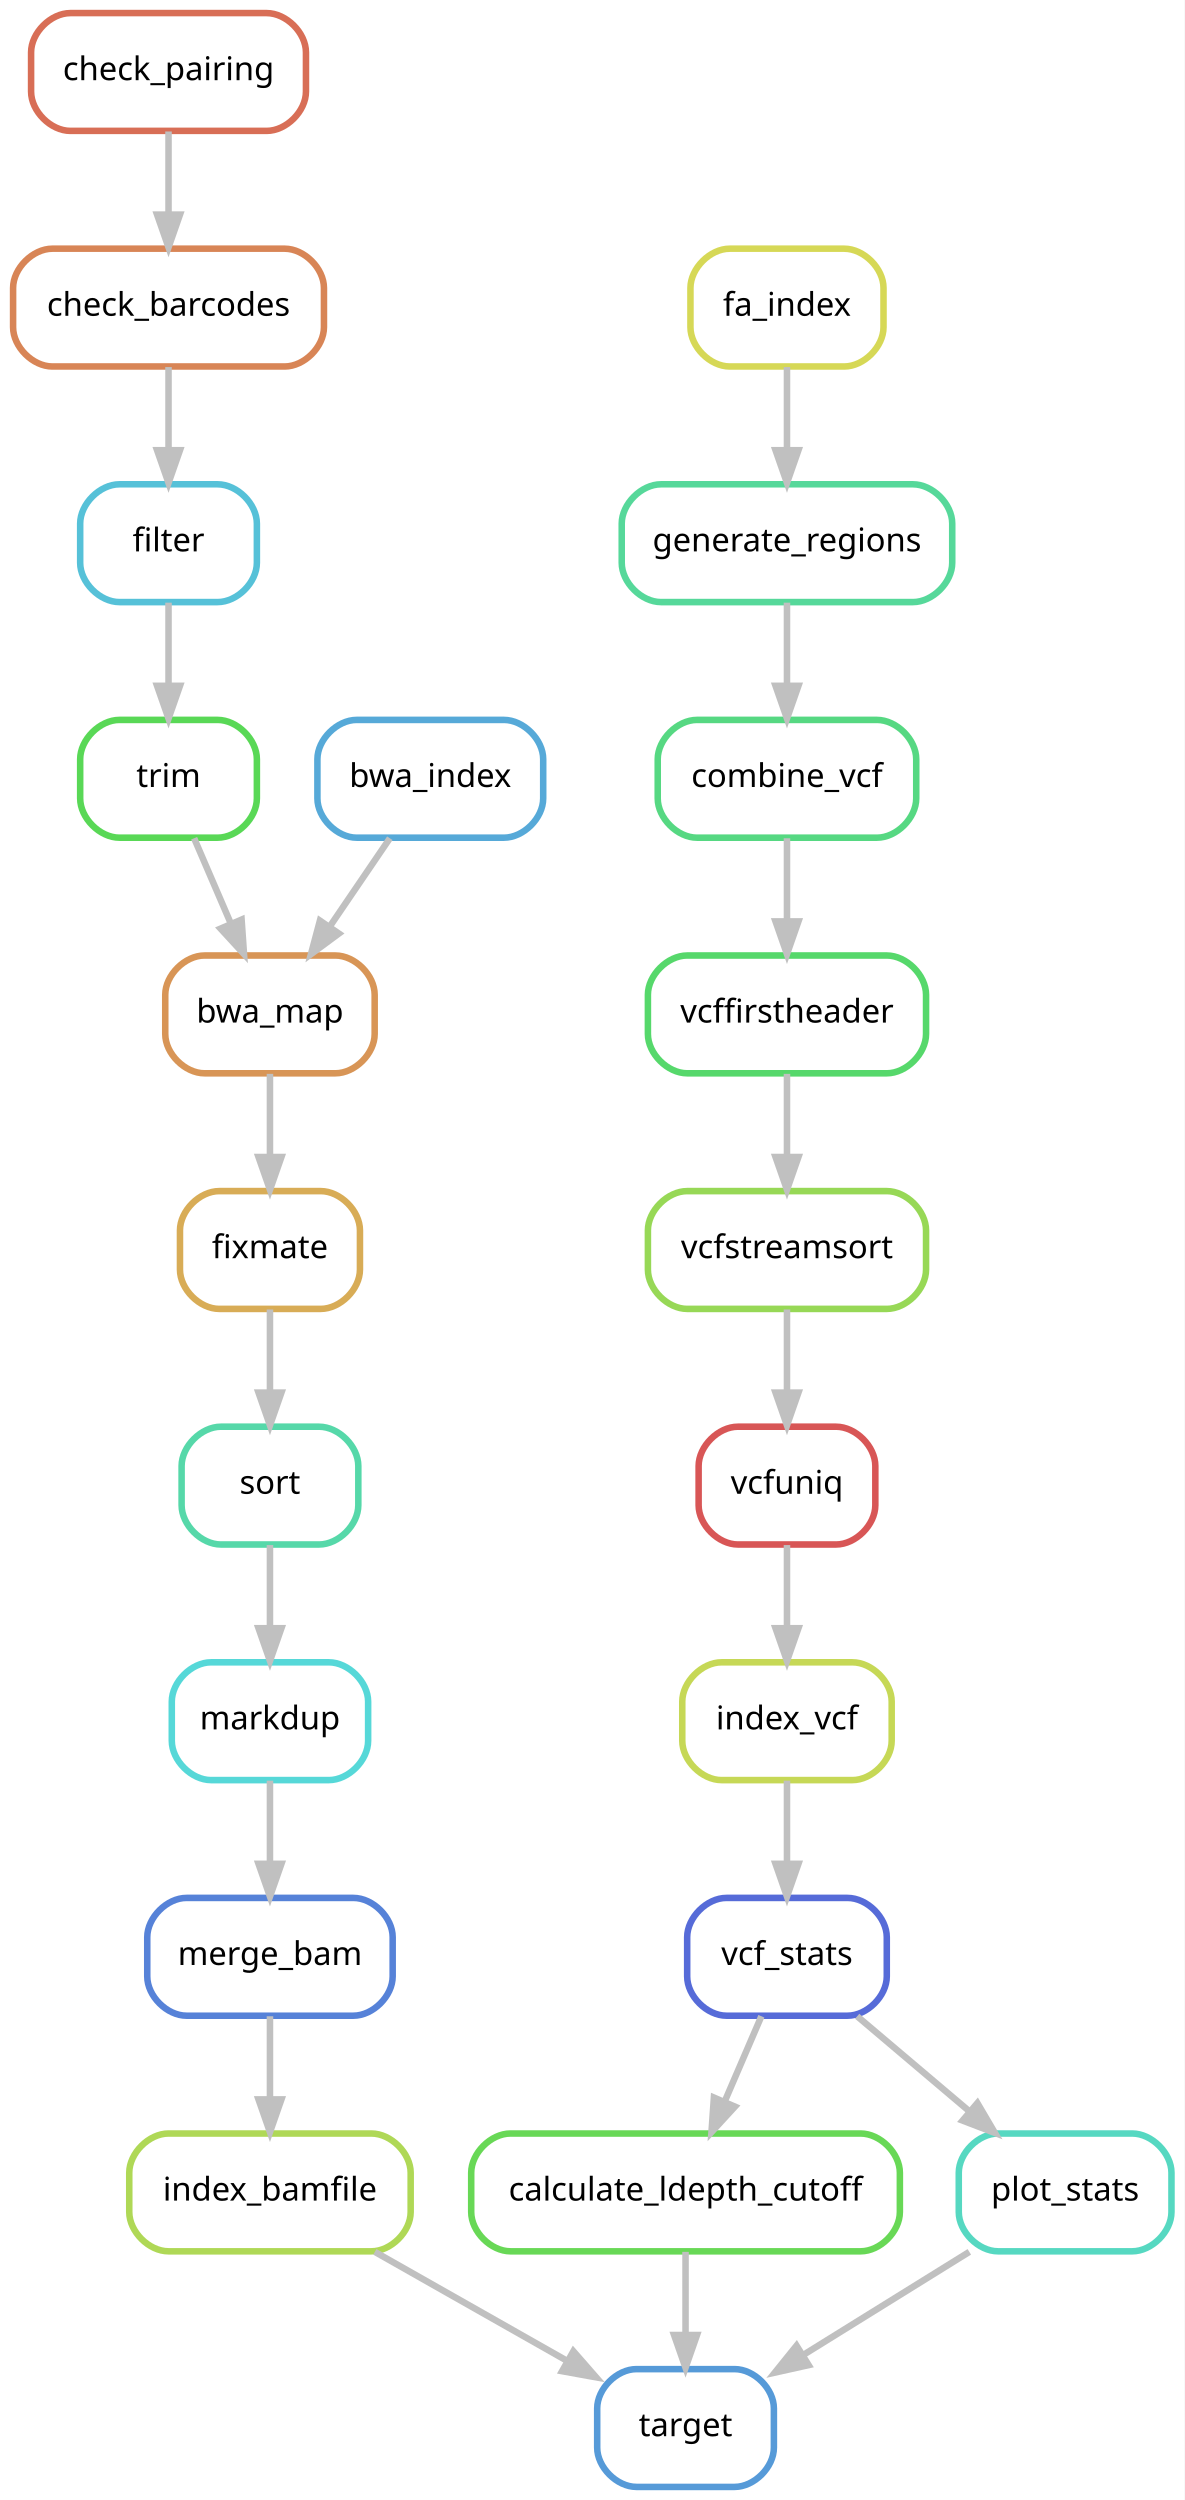
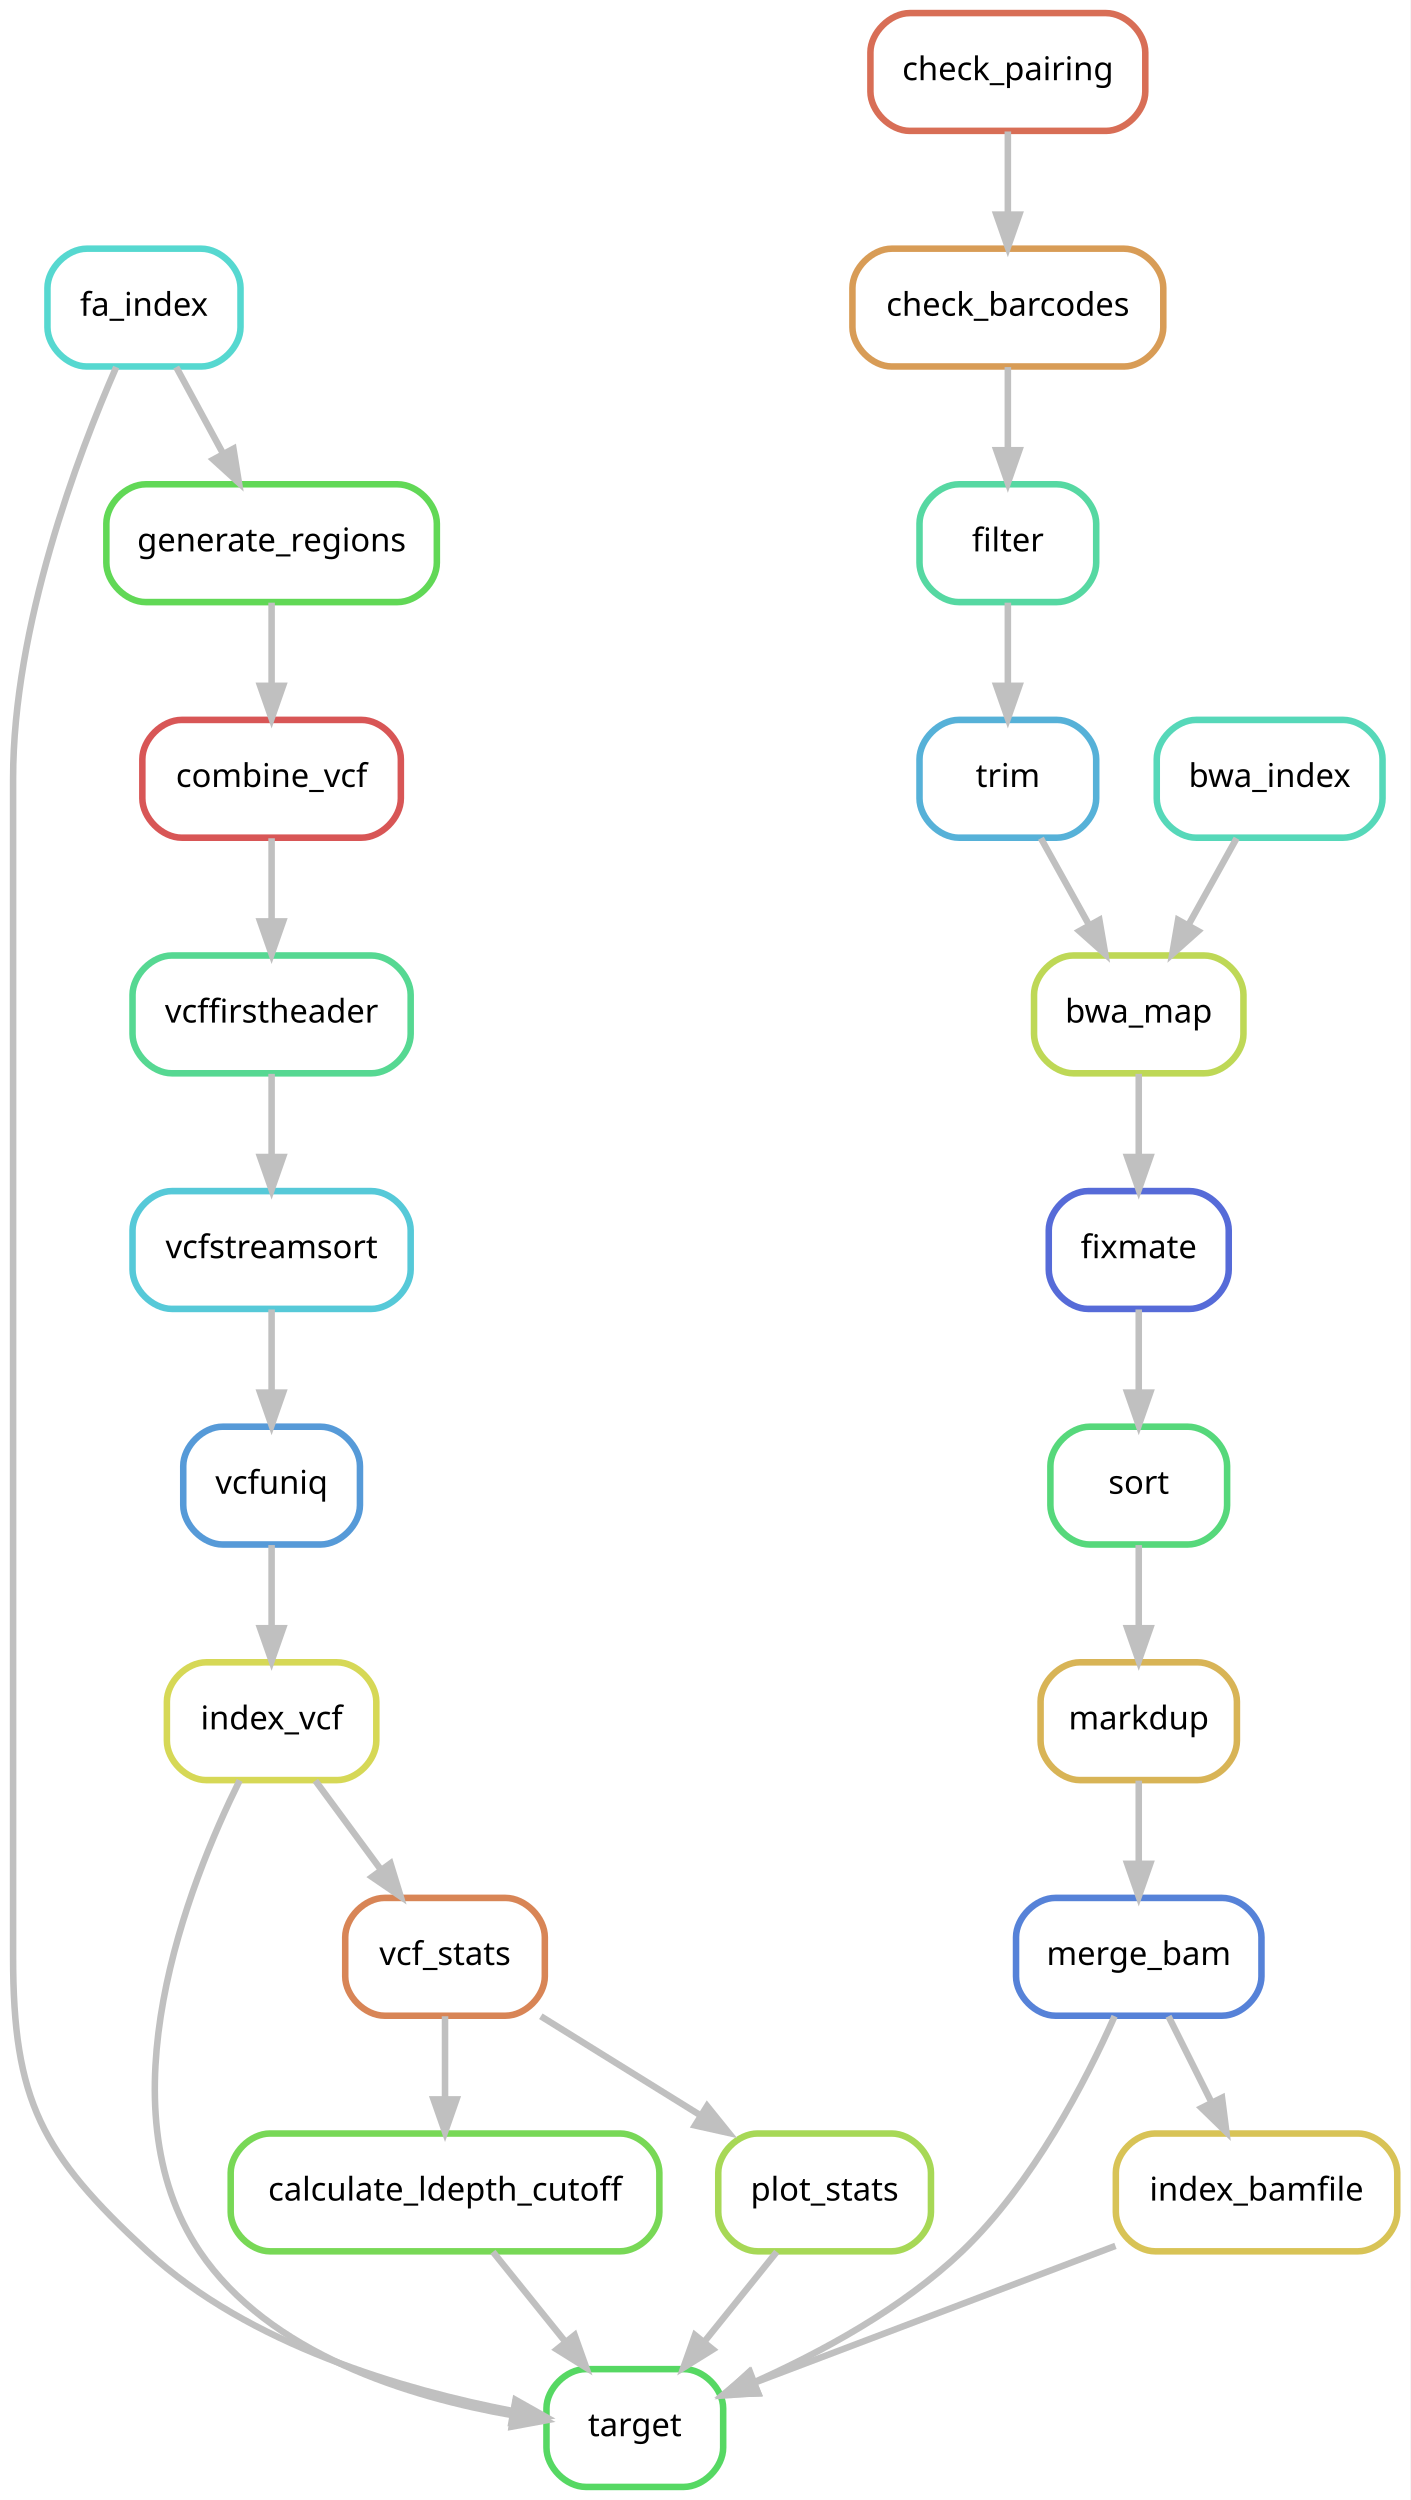
- <svg xmlns="http://www.w3.org/2000/svg" width="362pt" height="764pt" viewBox="0.00 0.00 362.00 764.00">
+ <svg xmlns="http://www.w3.org/2000/svg" width="431pt" height="764pt" viewBox="0.00 0.00 431.00 764.00">
  <g id="graph0" class="graph" transform="scale(1 1) rotate(0) translate(4 760)">
-     <polygon fill="#ffffff" stroke="transparent" points="-4,4 -4,-760 358,-760 358,4 -4,4" />
+     <polygon fill="#ffffff" stroke="transparent" points="-4,4 -4,-760 427,-760 427,4 -4,4" />
    <g id="node1" class="node">
-       <path fill="none" stroke="#569ad8" stroke-width="2" d="M220.5,-36C220.5,-36 190.5,-36 190.5,-36 184.5,-36 178.5,-30 178.5,-24 178.5,-24 178.5,-12 178.5,-12 178.5,-6 184.5,0 190.5,0 190.5,0 220.5,0 220.5,0 226.5,0 232.5,-6 232.5,-12 232.5,-12 232.5,-24 232.5,-24 232.5,-30 226.5,-36 220.5,-36" />
-       <text text-anchor="middle" x="205.5" y="-15.5" font-family="sans" font-size="10.00" fill="#000000">target</text>
+       <path fill="none" stroke="#56d863" stroke-width="2" d="M205,-36C205,-36 175,-36 175,-36 169,-36 163,-30 163,-24 163,-24 163,-12 163,-12 163,-6 169,0 175,0 175,0 205,0 205,0 211,0 217,-6 217,-12 217,-12 217,-24 217,-24 217,-30 211,-36 205,-36" />
+       <text text-anchor="middle" x="190" y="-15.5" font-family="sans" font-size="10.00" fill="#000000">target</text>
    </g>
    <g id="node2" class="node">
-       <path fill="none" stroke="#afd856" stroke-width="2" d="M109.5,-108C109.5,-108 47.5,-108 47.5,-108 41.5,-108 35.5,-102 35.5,-96 35.5,-96 35.5,-84 35.5,-84 35.5,-78 41.5,-72 47.5,-72 47.5,-72 109.5,-72 109.5,-72 115.5,-72 121.5,-78 121.5,-84 121.5,-84 121.5,-96 121.5,-96 121.5,-102 115.5,-108 109.5,-108" />
-       <text text-anchor="middle" x="78.5" y="-87.5" font-family="sans" font-size="10.00" fill="#000000">index_bamfile</text>
+       <path fill="none" stroke="#d6d856" stroke-width="2" d="M99,-252C99,-252 59,-252 59,-252 53,-252 47,-246 47,-240 47,-240 47,-228 47,-228 47,-222 53,-216 59,-216 59,-216 99,-216 99,-216 105,-216 111,-222 111,-228 111,-228 111,-240 111,-240 111,-246 105,-252 99,-252" />
+       <text text-anchor="middle" x="79" y="-231.5" font-family="sans" font-size="10.00" fill="#000000">index_vcf</text>
+     </g>
+     <g id="edge6" class="edge">
+       <path fill="none" stroke="#c0c0c0" stroke-width="2" d="M69.237,-215.917C53.449,-183.947 26.961,-116.616 57,-72 78.195,-40.519 121.237,-27.383 152.635,-21.907" />
+       <polygon fill="#c0c0c0" stroke="#c0c0c0" stroke-width="2" points="153.444,-25.323 162.788,-20.328 152.369,-18.406 153.444,-25.323" />
+     </g>
+     <g id="node10" class="node">
+       <path fill="none" stroke="#d88556" stroke-width="2" d="M150.5,-180C150.5,-180 113.5,-180 113.5,-180 107.5,-180 101.5,-174 101.5,-168 101.5,-168 101.5,-156 101.5,-156 101.5,-150 107.5,-144 113.5,-144 113.5,-144 150.5,-144 150.5,-144 156.5,-144 162.5,-150 162.5,-156 162.5,-156 162.5,-168 162.5,-168 162.5,-174 156.5,-180 150.5,-180" />
+       <text text-anchor="middle" x="132" y="-159.5" font-family="sans" font-size="10.00" fill="#000000">vcf_stats</text>
+     </g>
+     <g id="edge14" class="edge">
+       <path fill="none" stroke="#c0c0c0" stroke-width="2" d="M92.374,-215.831C98.416,-207.623 105.676,-197.761 112.322,-188.732" />
+       <polygon fill="#c0c0c0" stroke="#c0c0c0" stroke-width="2" points="115.336,-190.542 118.446,-180.413 109.699,-186.392 115.336,-190.542" />
+     </g>
+     <g id="node3" class="node">
+       <path fill="none" stroke="#5682d8" stroke-width="2" d="M369.5,-180C369.5,-180 318.5,-180 318.5,-180 312.5,-180 306.5,-174 306.5,-168 306.5,-168 306.5,-156 306.5,-156 306.5,-150 312.5,-144 318.5,-144 318.5,-144 369.5,-144 369.5,-144 375.5,-144 381.5,-150 381.5,-156 381.5,-156 381.5,-168 381.5,-168 381.5,-174 375.5,-180 369.5,-180" />
+       <text text-anchor="middle" x="344" y="-159.5" font-family="sans" font-size="10.00" fill="#000000">merge_bam</text>
+     </g>
+     <g id="edge3" class="edge">
+       <path fill="none" stroke="#c0c0c0" stroke-width="2" d="M336.62,-143.843C327.885,-124.156 311.736,-92.773 290,-72 271.776,-54.583 246.834,-41.1 226.419,-31.963" />
+       <polygon fill="#c0c0c0" stroke="#c0c0c0" stroke-width="2" points="227.674,-28.693 217.105,-27.951 224.904,-35.122 227.674,-28.693" />
+     </g>
+     <g id="node4" class="node">
+       <path fill="none" stroke="#d8c356" stroke-width="2" d="M411,-108C411,-108 349,-108 349,-108 343,-108 337,-102 337,-96 337,-96 337,-84 337,-84 337,-78 343,-72 349,-72 349,-72 411,-72 411,-72 417,-72 423,-78 423,-84 423,-84 423,-96 423,-96 423,-102 417,-108 411,-108" />
+       <text text-anchor="middle" x="380" y="-87.5" font-family="sans" font-size="10.00" fill="#000000">index_bamfile</text>
+     </g>
+     <g id="edge9" class="edge">
+       <path fill="none" stroke="#c0c0c0" stroke-width="2" d="M353.084,-143.831C357.062,-135.877 361.815,-126.369 366.214,-117.572" />
+       <polygon fill="#c0c0c0" stroke="#c0c0c0" stroke-width="2" points="369.452,-118.923 370.793,-108.413 363.191,-115.792 369.452,-118.923" />
+     </g>
+     <g id="edge5" class="edge">
+       <path fill="none" stroke="#c0c0c0" stroke-width="2" d="M336.886,-73.662C303.691,-61.083 258.303,-43.883 226.803,-31.946" />
+       <polygon fill="#c0c0c0" stroke="#c0c0c0" stroke-width="2" points="227.688,-28.539 217.096,-28.268 225.207,-35.085 227.688,-28.539" />
+     </g>
+     <g id="node5" class="node">
+       <path fill="none" stroke="#78d856" stroke-width="2" d="M185.5,-108C185.5,-108 78.5,-108 78.5,-108 72.5,-108 66.5,-102 66.5,-96 66.5,-96 66.5,-84 66.5,-84 66.5,-78 72.5,-72 78.5,-72 78.5,-72 185.5,-72 185.5,-72 191.5,-72 197.5,-78 197.5,-84 197.5,-84 197.5,-96 197.5,-96 197.5,-102 191.5,-108 185.5,-108" />
+       <text text-anchor="middle" x="132" y="-87.5" font-family="sans" font-size="10.00" fill="#000000">calculate_ldepth_cutoff</text>
    </g>
    <g id="edge2" class="edge">
-       <path fill="none" stroke="#c0c0c0" stroke-width="2" d="M110.547,-71.831C128.482,-61.664 150.894,-48.958 169.44,-38.444" />
-       <polygon fill="#c0c0c0" stroke="#c0c0c0" stroke-width="2" points="171.224,-41.456 178.197,-33.479 167.771,-35.366 171.224,-41.456" />
+       <path fill="none" stroke="#c0c0c0" stroke-width="2" d="M146.636,-71.831C153.316,-63.539 161.357,-53.557 168.69,-44.453" />
+       <polygon fill="#c0c0c0" stroke="#c0c0c0" stroke-width="2" points="171.619,-46.397 175.167,-36.413 166.168,-42.005 171.619,-46.397" />
    </g>
-     <g id="node3" class="node">
-       <path fill="none" stroke="#68d856" stroke-width="2" d="M259,-108C259,-108 152,-108 152,-108 146,-108 140,-102 140,-96 140,-96 140,-84 140,-84 140,-78 146,-72 152,-72 152,-72 259,-72 259,-72 265,-72 271,-78 271,-84 271,-84 271,-96 271,-96 271,-102 265,-108 259,-108" />
-       <text text-anchor="middle" x="205.5" y="-87.5" font-family="sans" font-size="10.00" fill="#000000">calculate_ldepth_cutoff</text>
-     </g>
-     <g id="edge3" class="edge">
-       <path fill="none" stroke="#c0c0c0" stroke-width="2" d="M205.5,-71.831C205.5,-64.131 205.5,-54.974 205.5,-46.417" />
-       <polygon fill="#c0c0c0" stroke="#c0c0c0" stroke-width="2" points="209,-46.413 205.5,-36.413 202,-46.413 209,-46.413" />
-     </g>
-     <g id="node4" class="node">
-       <path fill="none" stroke="#56d8c1" stroke-width="2" d="M342,-108C342,-108 301,-108 301,-108 295,-108 289,-102 289,-96 289,-96 289,-84 289,-84 289,-78 295,-72 301,-72 301,-72 342,-72 342,-72 348,-72 354,-78 354,-84 354,-84 354,-96 354,-96 354,-102 348,-108 342,-108" />
-       <text text-anchor="middle" x="321.5" y="-87.5" font-family="sans" font-size="10.00" fill="#000000">plot_stats</text>
+     <g id="node6" class="node">
+       <path fill="none" stroke="#a7d856" stroke-width="2" d="M268.5,-108C268.5,-108 227.5,-108 227.5,-108 221.5,-108 215.5,-102 215.5,-96 215.5,-96 215.5,-84 215.5,-84 215.5,-78 221.5,-72 227.5,-72 227.5,-72 268.5,-72 268.5,-72 274.5,-72 280.5,-78 280.5,-84 280.5,-84 280.5,-96 280.5,-96 280.5,-102 274.5,-108 268.5,-108" />
+       <text text-anchor="middle" x="248" y="-87.5" font-family="sans" font-size="10.00" fill="#000000">plot_stats</text>
    </g>
    <g id="edge1" class="edge">
-       <path fill="none" stroke="#c0c0c0" stroke-width="2" d="M292.228,-71.831C276.825,-62.271 257.805,-50.465 241.505,-40.348" />
-       <polygon fill="#c0c0c0" stroke="#c0c0c0" stroke-width="2" points="243.112,-37.226 232.77,-34.926 239.421,-43.174 243.112,-37.226" />
+       <path fill="none" stroke="#c0c0c0" stroke-width="2" d="M233.364,-71.831C226.684,-63.539 218.643,-53.557 211.31,-44.453" />
+       <polygon fill="#c0c0c0" stroke="#c0c0c0" stroke-width="2" points="213.832,-42.005 204.833,-36.413 208.381,-46.397 213.832,-42.005" />
    </g>
-     <g id="node5" class="node">
-       <path fill="none" stroke="#5682d8" stroke-width="2" d="M104,-180C104,-180 53,-180 53,-180 47,-180 41,-174 41,-168 41,-168 41,-156 41,-156 41,-150 47,-144 53,-144 53,-144 104,-144 104,-144 110,-144 116,-150 116,-156 116,-156 116,-168 116,-168 116,-174 110,-180 104,-180" />
-       <text text-anchor="middle" x="78.5" y="-159.5" font-family="sans" font-size="10.00" fill="#000000">merge_bam</text>
+     <g id="node7" class="node">
+       <path fill="none" stroke="#56d8d0" stroke-width="2" d="M57.5,-684C57.5,-684 22.5,-684 22.5,-684 16.5,-684 10.5,-678 10.5,-672 10.5,-672 10.5,-660 10.5,-660 10.5,-654 16.5,-648 22.5,-648 22.5,-648 57.5,-648 57.5,-648 63.5,-648 69.5,-654 69.5,-660 69.5,-660 69.5,-672 69.5,-672 69.5,-678 63.5,-684 57.5,-684" />
+       <text text-anchor="middle" x="40" y="-663.5" font-family="sans" font-size="10.00" fill="#000000">fa_index</text>
    </g>
    <g id="edge4" class="edge">
-       <path fill="none" stroke="#c0c0c0" stroke-width="2" d="M78.5,-143.831C78.5,-136.131 78.5,-126.974 78.5,-118.417" />
-       <polygon fill="#c0c0c0" stroke="#c0c0c0" stroke-width="2" points="82,-118.413 78.5,-108.413 75,-118.413 82,-118.413" />
+       <path fill="none" stroke="#c0c0c0" stroke-width="2" d="M31.517,-647.81C19.775,-620.922 0,-568.704 0,-522 0,-522 0,-522 0,-162 0,-118.045 8.704,-101.817 41,-72 72.102,-43.285 119.636,-29.581 152.618,-23.216" />
+       <polygon fill="#c0c0c0" stroke="#c0c0c0" stroke-width="2" points="153.548,-26.605 162.775,-21.398 152.315,-19.715 153.548,-26.605" />
    </g>
-     <g id="node6" class="node">
-       <path fill="none" stroke="#566bd8" stroke-width="2" d="M255,-180C255,-180 218,-180 218,-180 212,-180 206,-174 206,-168 206,-168 206,-156 206,-156 206,-150 212,-144 218,-144 218,-144 255,-144 255,-144 261,-144 267,-150 267,-156 267,-156 267,-168 267,-168 267,-174 261,-180 255,-180" />
-       <text text-anchor="middle" x="236.5" y="-159.5" font-family="sans" font-size="10.00" fill="#000000">vcf_stats</text>
+     <g id="node17" class="node">
+       <path fill="none" stroke="#61d856" stroke-width="2" d="M117.5,-612C117.5,-612 40.5,-612 40.5,-612 34.5,-612 28.5,-606 28.5,-600 28.5,-600 28.5,-588 28.5,-588 28.5,-582 34.5,-576 40.5,-576 40.5,-576 117.5,-576 117.5,-576 123.5,-576 129.5,-582 129.5,-588 129.5,-588 129.5,-600 129.5,-600 129.5,-606 123.5,-612 117.5,-612" />
+       <text text-anchor="middle" x="79" y="-591.5" font-family="sans" font-size="10.00" fill="#000000">generate_regions</text>
    </g>
-     <g id="edge5" class="edge">
-       <path fill="none" stroke="#c0c0c0" stroke-width="2" d="M228.677,-143.831C225.289,-135.962 221.246,-126.571 217.492,-117.853" />
-       <polygon fill="#c0c0c0" stroke="#c0c0c0" stroke-width="2" points="220.597,-116.214 213.428,-108.413 214.168,-118.982 220.597,-116.214" />
+     <g id="edge22" class="edge">
+       <path fill="none" stroke="#c0c0c0" stroke-width="2" d="M49.841,-647.831C54.196,-639.793 59.41,-630.167 64.217,-621.292" />
+       <polygon fill="#c0c0c0" stroke="#c0c0c0" stroke-width="2" points="67.341,-622.873 69.026,-612.413 61.186,-619.539 67.341,-622.873" />
    </g>
-     <g id="edge6" class="edge">
-       <path fill="none" stroke="#c0c0c0" stroke-width="2" d="M257.949,-143.831C268.318,-135.048 280.923,-124.371 292.165,-114.849" />
-       <polygon fill="#c0c0c0" stroke="#c0c0c0" stroke-width="2" points="294.69,-117.297 300.058,-108.163 290.165,-111.956 294.69,-117.297" />
-     </g>
-     <g id="node7" class="node">
-       <path fill="none" stroke="#56d8d8" stroke-width="2" d="M96.5,-252C96.5,-252 60.5,-252 60.5,-252 54.5,-252 48.5,-246 48.5,-240 48.5,-240 48.5,-228 48.5,-228 48.5,-222 54.5,-216 60.5,-216 60.5,-216 96.5,-216 96.5,-216 102.5,-216 108.5,-222 108.5,-228 108.5,-228 108.5,-240 108.5,-240 108.5,-246 102.5,-252 96.5,-252" />
-       <text text-anchor="middle" x="78.5" y="-231.5" font-family="sans" font-size="10.00" fill="#000000">markdup</text>
+     <g id="node8" class="node">
+       <path fill="none" stroke="#569ad8" stroke-width="2" d="M94,-324C94,-324 64,-324 64,-324 58,-324 52,-318 52,-312 52,-312 52,-300 52,-300 52,-294 58,-288 64,-288 64,-288 94,-288 94,-288 100,-288 106,-294 106,-300 106,-300 106,-312 106,-312 106,-318 100,-324 94,-324" />
+       <text text-anchor="middle" x="79" y="-303.5" font-family="sans" font-size="10.00" fill="#000000">vcfuniq</text>
    </g>
    <g id="edge7" class="edge">
-       <path fill="none" stroke="#c0c0c0" stroke-width="2" d="M78.5,-215.831C78.5,-208.131 78.5,-198.974 78.5,-190.417" />
-       <polygon fill="#c0c0c0" stroke="#c0c0c0" stroke-width="2" points="82,-190.413 78.5,-180.413 75,-190.413 82,-190.413" />
+       <path fill="none" stroke="#c0c0c0" stroke-width="2" d="M79,-287.831C79,-280.131 79,-270.974 79,-262.417" />
+       <polygon fill="#c0c0c0" stroke="#c0c0c0" stroke-width="2" points="82.5,-262.413 79,-252.413 75.5,-262.413 82.5,-262.413" />
    </g>
-     <g id="node8" class="node">
-       <path fill="none" stroke="#c6d856" stroke-width="2" d="M256.5,-252C256.5,-252 216.5,-252 216.5,-252 210.5,-252 204.5,-246 204.5,-240 204.5,-240 204.5,-228 204.5,-228 204.5,-222 210.5,-216 216.5,-216 216.5,-216 256.5,-216 256.5,-216 262.5,-216 268.5,-222 268.5,-228 268.5,-228 268.5,-240 268.5,-240 268.5,-246 262.5,-252 256.5,-252" />
-       <text text-anchor="middle" x="236.5" y="-231.5" font-family="sans" font-size="10.00" fill="#000000">index_vcf</text>
+     <g id="node9" class="node">
+       <path fill="none" stroke="#d8b456" stroke-width="2" d="M362,-252C362,-252 326,-252 326,-252 320,-252 314,-246 314,-240 314,-240 314,-228 314,-228 314,-222 320,-216 326,-216 326,-216 362,-216 362,-216 368,-216 374,-222 374,-228 374,-228 374,-240 374,-240 374,-246 368,-252 362,-252" />
+       <text text-anchor="middle" x="344" y="-231.5" font-family="sans" font-size="10.00" fill="#000000">markdup</text>
    </g>
    <g id="edge8" class="edge">
-       <path fill="none" stroke="#c0c0c0" stroke-width="2" d="M236.5,-215.831C236.5,-208.131 236.5,-198.974 236.5,-190.417" />
-       <polygon fill="#c0c0c0" stroke="#c0c0c0" stroke-width="2" points="240,-190.413 236.5,-180.413 233,-190.413 240,-190.413" />
-     </g>
-     <g id="node9" class="node">
-       <path fill="none" stroke="#56d8a9" stroke-width="2" d="M93.5,-324C93.5,-324 63.5,-324 63.5,-324 57.5,-324 51.5,-318 51.5,-312 51.5,-312 51.5,-300 51.5,-300 51.5,-294 57.5,-288 63.5,-288 63.5,-288 93.5,-288 93.5,-288 99.5,-288 105.5,-294 105.5,-300 105.5,-300 105.5,-312 105.5,-312 105.5,-318 99.5,-324 93.5,-324" />
-       <text text-anchor="middle" x="78.5" y="-303.5" font-family="sans" font-size="10.00" fill="#000000">sort</text>
-     </g>
-     <g id="edge9" class="edge">
-       <path fill="none" stroke="#c0c0c0" stroke-width="2" d="M78.5,-287.831C78.5,-280.131 78.5,-270.974 78.5,-262.417" />
-       <polygon fill="#c0c0c0" stroke="#c0c0c0" stroke-width="2" points="82,-262.413 78.5,-252.413 75,-262.413 82,-262.413" />
-     </g>
-     <g id="node10" class="node">
-       <path fill="none" stroke="#d85656" stroke-width="2" d="M251.5,-324C251.5,-324 221.5,-324 221.5,-324 215.5,-324 209.5,-318 209.5,-312 209.5,-312 209.5,-300 209.5,-300 209.5,-294 215.5,-288 221.5,-288 221.5,-288 251.5,-288 251.5,-288 257.5,-288 263.5,-294 263.5,-300 263.5,-300 263.5,-312 263.5,-312 263.5,-318 257.5,-324 251.5,-324" />
-       <text text-anchor="middle" x="236.5" y="-303.5" font-family="sans" font-size="10.00" fill="#000000">vcfuniq</text>
+       <path fill="none" stroke="#c0c0c0" stroke-width="2" d="M344,-215.831C344,-208.131 344,-198.974 344,-190.417" />
+       <polygon fill="#c0c0c0" stroke="#c0c0c0" stroke-width="2" points="347.5,-190.413 344,-180.413 340.5,-190.413 347.5,-190.413" />
    </g>
    <g id="edge10" class="edge">
-       <path fill="none" stroke="#c0c0c0" stroke-width="2" d="M236.5,-287.831C236.5,-280.131 236.5,-270.974 236.5,-262.417" />
-       <polygon fill="#c0c0c0" stroke="#c0c0c0" stroke-width="2" points="240,-262.413 236.5,-252.413 233,-262.413 240,-262.413" />
+       <path fill="none" stroke="#c0c0c0" stroke-width="2" d="M132,-143.831C132,-136.131 132,-126.974 132,-118.417" />
+       <polygon fill="#c0c0c0" stroke="#c0c0c0" stroke-width="2" points="135.5,-118.413 132,-108.413 128.5,-118.413 135.5,-118.413" />
+     </g>
+     <g id="edge11" class="edge">
+       <path fill="none" stroke="#c0c0c0" stroke-width="2" d="M161.272,-143.831C176.109,-134.622 194.302,-123.33 210.186,-113.471" />
+       <polygon fill="#c0c0c0" stroke="#c0c0c0" stroke-width="2" points="212.087,-116.41 218.738,-108.163 208.395,-110.463 212.087,-116.41" />
    </g>
    <g id="node11" class="node">
-       <path fill="none" stroke="#d8ac56" stroke-width="2" d="M94,-396C94,-396 63,-396 63,-396 57,-396 51,-390 51,-384 51,-384 51,-372 51,-372 51,-366 57,-360 63,-360 63,-360 94,-360 94,-360 100,-360 106,-366 106,-372 106,-372 106,-384 106,-384 106,-390 100,-396 94,-396" />
-       <text text-anchor="middle" x="78.5" y="-375.5" font-family="sans" font-size="10.00" fill="#000000">fixmate</text>
+       <path fill="none" stroke="#56c9d8" stroke-width="2" d="M109.5,-396C109.5,-396 48.5,-396 48.5,-396 42.5,-396 36.5,-390 36.5,-384 36.5,-384 36.5,-372 36.5,-372 36.5,-366 42.5,-360 48.5,-360 48.5,-360 109.5,-360 109.5,-360 115.5,-360 121.5,-366 121.5,-372 121.5,-372 121.5,-384 121.5,-384 121.5,-390 115.5,-396 109.5,-396" />
+       <text text-anchor="middle" x="79" y="-375.5" font-family="sans" font-size="10.00" fill="#000000">vcfstreamsort</text>
    </g>
-     <g id="edge11" class="edge">
-       <path fill="none" stroke="#c0c0c0" stroke-width="2" d="M78.5,-359.831C78.5,-352.131 78.5,-342.974 78.5,-334.417" />
-       <polygon fill="#c0c0c0" stroke="#c0c0c0" stroke-width="2" points="82,-334.413 78.5,-324.413 75,-334.413 82,-334.413" />
+     <g id="edge12" class="edge">
+       <path fill="none" stroke="#c0c0c0" stroke-width="2" d="M79,-359.831C79,-352.131 79,-342.974 79,-334.417" />
+       <polygon fill="#c0c0c0" stroke="#c0c0c0" stroke-width="2" points="82.5,-334.413 79,-324.413 75.5,-334.413 82.5,-334.413" />
    </g>
    <g id="node12" class="node">
-       <path fill="none" stroke="#97d856" stroke-width="2" d="M267,-396C267,-396 206,-396 206,-396 200,-396 194,-390 194,-384 194,-384 194,-372 194,-372 194,-366 200,-360 206,-360 206,-360 267,-360 267,-360 273,-360 279,-366 279,-372 279,-372 279,-384 279,-384 279,-390 273,-396 267,-396" />
-       <text text-anchor="middle" x="236.5" y="-375.5" font-family="sans" font-size="10.00" fill="#000000">vcfstreamsort</text>
+       <path fill="none" stroke="#56d87b" stroke-width="2" d="M359,-324C359,-324 329,-324 329,-324 323,-324 317,-318 317,-312 317,-312 317,-300 317,-300 317,-294 323,-288 329,-288 329,-288 359,-288 359,-288 365,-288 371,-294 371,-300 371,-300 371,-312 371,-312 371,-318 365,-324 359,-324" />
+       <text text-anchor="middle" x="344" y="-303.5" font-family="sans" font-size="10.00" fill="#000000">sort</text>
    </g>
-     <g id="edge12" class="edge">
-       <path fill="none" stroke="#c0c0c0" stroke-width="2" d="M236.5,-359.831C236.5,-352.131 236.5,-342.974 236.5,-334.417" />
-       <polygon fill="#c0c0c0" stroke="#c0c0c0" stroke-width="2" points="240,-334.413 236.5,-324.413 233,-334.413 240,-334.413" />
+     <g id="edge13" class="edge">
+       <path fill="none" stroke="#c0c0c0" stroke-width="2" d="M344,-287.831C344,-280.131 344,-270.974 344,-262.417" />
+       <polygon fill="#c0c0c0" stroke="#c0c0c0" stroke-width="2" points="347.5,-262.413 344,-252.413 340.5,-262.413 347.5,-262.413" />
    </g>
    <g id="node13" class="node">
-       <path fill="none" stroke="#d89556" stroke-width="2" d="M98.5,-468C98.5,-468 58.5,-468 58.5,-468 52.5,-468 46.5,-462 46.5,-456 46.5,-456 46.5,-444 46.5,-444 46.5,-438 52.5,-432 58.5,-432 58.5,-432 98.5,-432 98.5,-432 104.5,-432 110.5,-438 110.5,-444 110.5,-444 110.5,-456 110.5,-456 110.5,-462 104.5,-468 98.5,-468" />
-       <text text-anchor="middle" x="78.5" y="-447.5" font-family="sans" font-size="10.00" fill="#000000">bwa_map</text>
+       <path fill="none" stroke="#56d892" stroke-width="2" d="M109.5,-468C109.5,-468 48.5,-468 48.5,-468 42.5,-468 36.5,-462 36.5,-456 36.5,-456 36.5,-444 36.5,-444 36.5,-438 42.5,-432 48.5,-432 48.5,-432 109.5,-432 109.5,-432 115.5,-432 121.5,-438 121.5,-444 121.5,-444 121.5,-456 121.5,-456 121.5,-462 115.5,-468 109.5,-468" />
+       <text text-anchor="middle" x="79" y="-447.5" font-family="sans" font-size="10.00" fill="#000000">vcffirstheader</text>
    </g>
-     <g id="edge13" class="edge">
-       <path fill="none" stroke="#c0c0c0" stroke-width="2" d="M78.5,-431.831C78.5,-424.131 78.5,-414.974 78.5,-406.417" />
-       <polygon fill="#c0c0c0" stroke="#c0c0c0" stroke-width="2" points="82,-406.413 78.5,-396.413 75,-406.413 82,-406.413" />
+     <g id="edge15" class="edge">
+       <path fill="none" stroke="#c0c0c0" stroke-width="2" d="M79,-431.831C79,-424.131 79,-414.974 79,-406.417" />
+       <polygon fill="#c0c0c0" stroke="#c0c0c0" stroke-width="2" points="82.5,-406.413 79,-396.413 75.5,-406.413 82.5,-406.413" />
    </g>
    <g id="node14" class="node">
-       <path fill="none" stroke="#56d86b" stroke-width="2" d="M267,-468C267,-468 206,-468 206,-468 200,-468 194,-462 194,-456 194,-456 194,-444 194,-444 194,-438 200,-432 206,-432 206,-432 267,-432 267,-432 273,-432 279,-438 279,-444 279,-444 279,-456 279,-456 279,-462 273,-468 267,-468" />
-       <text text-anchor="middle" x="236.5" y="-447.5" font-family="sans" font-size="10.00" fill="#000000">vcffirstheader</text>
+       <path fill="none" stroke="#566bd8" stroke-width="2" d="M359.5,-396C359.5,-396 328.5,-396 328.5,-396 322.5,-396 316.5,-390 316.5,-384 316.5,-384 316.5,-372 316.5,-372 316.5,-366 322.5,-360 328.5,-360 328.5,-360 359.5,-360 359.5,-360 365.5,-360 371.5,-366 371.5,-372 371.5,-372 371.5,-384 371.5,-384 371.5,-390 365.5,-396 359.5,-396" />
+       <text text-anchor="middle" x="344" y="-375.5" font-family="sans" font-size="10.00" fill="#000000">fixmate</text>
    </g>
-     <g id="edge14" class="edge">
-       <path fill="none" stroke="#c0c0c0" stroke-width="2" d="M236.5,-431.831C236.5,-424.131 236.5,-414.974 236.5,-406.417" />
-       <polygon fill="#c0c0c0" stroke="#c0c0c0" stroke-width="2" points="240,-406.413 236.5,-396.413 233,-406.413 240,-406.413" />
+     <g id="edge16" class="edge">
+       <path fill="none" stroke="#c0c0c0" stroke-width="2" d="M344,-359.831C344,-352.131 344,-342.974 344,-334.417" />
+       <polygon fill="#c0c0c0" stroke="#c0c0c0" stroke-width="2" points="347.5,-334.413 344,-324.413 340.5,-334.413 347.5,-334.413" />
    </g>
    <g id="node15" class="node">
-       <path fill="none" stroke="#59d856" stroke-width="2" d="M62.5,-540C62.5,-540 32.5,-540 32.5,-540 26.5,-540 20.5,-534 20.5,-528 20.5,-528 20.5,-516 20.5,-516 20.5,-510 26.5,-504 32.5,-504 32.5,-504 62.5,-504 62.5,-504 68.5,-504 74.5,-510 74.5,-516 74.5,-516 74.5,-528 74.5,-528 74.5,-534 68.5,-540 62.5,-540" />
-       <text text-anchor="middle" x="47.5" y="-519.5" font-family="sans" font-size="10.00" fill="#000000">trim</text>
+       <path fill="none" stroke="#d85656" stroke-width="2" d="M106.5,-540C106.5,-540 51.5,-540 51.5,-540 45.5,-540 39.5,-534 39.5,-528 39.5,-528 39.5,-516 39.5,-516 39.5,-510 45.5,-504 51.5,-504 51.5,-504 106.5,-504 106.5,-504 112.5,-504 118.5,-510 118.5,-516 118.5,-516 118.5,-528 118.5,-528 118.5,-534 112.5,-540 106.5,-540" />
+       <text text-anchor="middle" x="79" y="-519.5" font-family="sans" font-size="10.00" fill="#000000">combine_vcf</text>
    </g>
-     <g id="edge15" class="edge">
-       <path fill="none" stroke="#c0c0c0" stroke-width="2" d="M55.323,-503.831C58.711,-495.962 62.754,-486.571 66.508,-477.853" />
-       <polygon fill="#c0c0c0" stroke="#c0c0c0" stroke-width="2" points="69.832,-478.982 70.572,-468.413 63.403,-476.214 69.832,-478.982" />
+     <g id="edge17" class="edge">
+       <path fill="none" stroke="#c0c0c0" stroke-width="2" d="M79,-503.831C79,-496.131 79,-486.974 79,-478.417" />
+       <polygon fill="#c0c0c0" stroke="#c0c0c0" stroke-width="2" points="82.5,-478.413 79,-468.413 75.5,-478.413 82.5,-478.413" />
    </g>
    <g id="node16" class="node">
-       <path fill="none" stroke="#56a9d8" stroke-width="2" d="M150,-540C150,-540 105,-540 105,-540 99,-540 93,-534 93,-528 93,-528 93,-516 93,-516 93,-510 99,-504 105,-504 105,-504 150,-504 150,-504 156,-504 162,-510 162,-516 162,-516 162,-528 162,-528 162,-534 156,-540 150,-540" />
-       <text text-anchor="middle" x="127.5" y="-519.5" font-family="sans" font-size="10.00" fill="#000000">bwa_index</text>
+       <path fill="none" stroke="#bed856" stroke-width="2" d="M364,-468C364,-468 324,-468 324,-468 318,-468 312,-462 312,-456 312,-456 312,-444 312,-444 312,-438 318,-432 324,-432 324,-432 364,-432 364,-432 370,-432 376,-438 376,-444 376,-444 376,-456 376,-456 376,-462 370,-468 364,-468" />
+       <text text-anchor="middle" x="344" y="-447.5" font-family="sans" font-size="10.00" fill="#000000">bwa_map</text>
    </g>
-     <g id="edge16" class="edge">
-       <path fill="none" stroke="#c0c0c0" stroke-width="2" d="M115.135,-503.831C109.549,-495.623 102.837,-485.761 96.693,-476.732" />
-       <polygon fill="#c0c0c0" stroke="#c0c0c0" stroke-width="2" points="99.551,-474.711 91.031,-468.413 93.764,-478.65 99.551,-474.711" />
+     <g id="edge18" class="edge">
+       <path fill="none" stroke="#c0c0c0" stroke-width="2" d="M344,-431.831C344,-424.131 344,-414.974 344,-406.417" />
+       <polygon fill="#c0c0c0" stroke="#c0c0c0" stroke-width="2" points="347.5,-406.413 344,-396.413 340.5,-406.413 347.5,-406.413" />
    </g>
-     <g id="node17" class="node">
-       <path fill="none" stroke="#56d882" stroke-width="2" d="M264,-540C264,-540 209,-540 209,-540 203,-540 197,-534 197,-528 197,-528 197,-516 197,-516 197,-510 203,-504 209,-504 209,-504 264,-504 264,-504 270,-504 276,-510 276,-516 276,-516 276,-528 276,-528 276,-534 270,-540 264,-540" />
-       <text text-anchor="middle" x="236.5" y="-519.5" font-family="sans" font-size="10.00" fill="#000000">combine_vcf</text>
-     </g>
-     <g id="edge17" class="edge">
-       <path fill="none" stroke="#c0c0c0" stroke-width="2" d="M236.5,-503.831C236.5,-496.131 236.5,-486.974 236.5,-478.417" />
-       <polygon fill="#c0c0c0" stroke="#c0c0c0" stroke-width="2" points="240,-478.413 236.5,-468.413 233,-478.413 240,-478.413" />
+     <g id="edge19" class="edge">
+       <path fill="none" stroke="#c0c0c0" stroke-width="2" d="M79,-575.831C79,-568.131 79,-558.974 79,-550.417" />
+       <polygon fill="#c0c0c0" stroke="#c0c0c0" stroke-width="2" points="82.5,-550.413 79,-540.413 75.5,-550.413 82.5,-550.413" />
    </g>
    <g id="node18" class="node">
-       <path fill="none" stroke="#56c1d8" stroke-width="2" d="M62.5,-612C62.5,-612 32.5,-612 32.5,-612 26.5,-612 20.5,-606 20.5,-600 20.5,-600 20.5,-588 20.5,-588 20.5,-582 26.5,-576 32.5,-576 32.5,-576 62.5,-576 62.5,-576 68.5,-576 74.5,-582 74.5,-588 74.5,-588 74.5,-600 74.5,-600 74.5,-606 68.5,-612 62.5,-612" />
-       <text text-anchor="middle" x="47.5" y="-591.5" font-family="sans" font-size="10.00" fill="#000000">filter</text>
+       <path fill="none" stroke="#56b1d8" stroke-width="2" d="M319,-540C319,-540 289,-540 289,-540 283,-540 277,-534 277,-528 277,-528 277,-516 277,-516 277,-510 283,-504 289,-504 289,-504 319,-504 319,-504 325,-504 331,-510 331,-516 331,-516 331,-528 331,-528 331,-534 325,-540 319,-540" />
+       <text text-anchor="middle" x="304" y="-519.5" font-family="sans" font-size="10.00" fill="#000000">trim</text>
    </g>
-     <g id="edge18" class="edge">
-       <path fill="none" stroke="#c0c0c0" stroke-width="2" d="M47.5,-575.831C47.5,-568.131 47.5,-558.974 47.5,-550.417" />
-       <polygon fill="#c0c0c0" stroke="#c0c0c0" stroke-width="2" points="51,-550.413 47.5,-540.413 44,-550.413 51,-550.413" />
+     <g id="edge21" class="edge">
+       <path fill="none" stroke="#c0c0c0" stroke-width="2" d="M314.094,-503.831C318.56,-495.793 323.908,-486.167 328.838,-477.292" />
+       <polygon fill="#c0c0c0" stroke="#c0c0c0" stroke-width="2" points="331.974,-478.855 333.77,-468.413 325.854,-475.455 331.974,-478.855" />
    </g>
    <g id="node19" class="node">
-       <path fill="none" stroke="#56d89a" stroke-width="2" d="M275,-612C275,-612 198,-612 198,-612 192,-612 186,-606 186,-600 186,-600 186,-588 186,-588 186,-582 192,-576 198,-576 198,-576 275,-576 275,-576 281,-576 287,-582 287,-588 287,-588 287,-600 287,-600 287,-606 281,-612 275,-612" />
-       <text text-anchor="middle" x="236.5" y="-591.5" font-family="sans" font-size="10.00" fill="#000000">generate_regions</text>
+       <path fill="none" stroke="#56d8b9" stroke-width="2" d="M406.5,-540C406.5,-540 361.5,-540 361.5,-540 355.5,-540 349.5,-534 349.5,-528 349.5,-528 349.5,-516 349.5,-516 349.5,-510 355.5,-504 361.5,-504 361.5,-504 406.5,-504 406.5,-504 412.5,-504 418.5,-510 418.5,-516 418.5,-516 418.5,-528 418.5,-528 418.5,-534 412.5,-540 406.5,-540" />
+       <text text-anchor="middle" x="384" y="-519.5" font-family="sans" font-size="10.00" fill="#000000">bwa_index</text>
    </g>
-     <g id="edge19" class="edge">
-       <path fill="none" stroke="#c0c0c0" stroke-width="2" d="M236.5,-575.831C236.5,-568.131 236.5,-558.974 236.5,-550.417" />
-       <polygon fill="#c0c0c0" stroke="#c0c0c0" stroke-width="2" points="240,-550.413 236.5,-540.413 233,-550.413 240,-550.413" />
+     <g id="edge20" class="edge">
+       <path fill="none" stroke="#c0c0c0" stroke-width="2" d="M373.906,-503.831C369.44,-495.793 364.092,-486.167 359.162,-477.292" />
+       <polygon fill="#c0c0c0" stroke="#c0c0c0" stroke-width="2" points="362.146,-475.455 354.23,-468.413 356.026,-478.855 362.146,-475.455" />
    </g>
    <g id="node20" class="node">
-       <path fill="none" stroke="#d88556" stroke-width="2" d="M83,-684C83,-684 12,-684 12,-684 6,-684 0,-678 0,-672 0,-672 0,-660 0,-660 0,-654 6,-648 12,-648 12,-648 83,-648 83,-648 89,-648 95,-654 95,-660 95,-660 95,-672 95,-672 95,-678 89,-684 83,-684" />
-       <text text-anchor="middle" x="47.5" y="-663.5" font-family="sans" font-size="10.00" fill="#000000">check_barcodes</text>
+       <path fill="none" stroke="#56d8a2" stroke-width="2" d="M319,-612C319,-612 289,-612 289,-612 283,-612 277,-606 277,-600 277,-600 277,-588 277,-588 277,-582 283,-576 289,-576 289,-576 319,-576 319,-576 325,-576 331,-582 331,-588 331,-588 331,-600 331,-600 331,-606 325,-612 319,-612" />
+       <text text-anchor="middle" x="304" y="-591.5" font-family="sans" font-size="10.00" fill="#000000">filter</text>
    </g>
-     <g id="edge20" class="edge">
-       <path fill="none" stroke="#c0c0c0" stroke-width="2" d="M47.5,-647.831C47.5,-640.131 47.5,-630.974 47.5,-622.417" />
-       <polygon fill="#c0c0c0" stroke="#c0c0c0" stroke-width="2" points="51,-622.413 47.5,-612.413 44,-622.413 51,-622.413" />
+     <g id="edge23" class="edge">
+       <path fill="none" stroke="#c0c0c0" stroke-width="2" d="M304,-575.831C304,-568.131 304,-558.974 304,-550.417" />
+       <polygon fill="#c0c0c0" stroke="#c0c0c0" stroke-width="2" points="307.5,-550.413 304,-540.413 300.5,-550.413 307.5,-550.413" />
    </g>
    <g id="node21" class="node">
-       <path fill="none" stroke="#d6d856" stroke-width="2" d="M254,-684C254,-684 219,-684 219,-684 213,-684 207,-678 207,-672 207,-672 207,-660 207,-660 207,-654 213,-648 219,-648 219,-648 254,-648 254,-648 260,-648 266,-654 266,-660 266,-660 266,-672 266,-672 266,-678 260,-684 254,-684" />
-       <text text-anchor="middle" x="236.5" y="-663.5" font-family="sans" font-size="10.00" fill="#000000">fa_index</text>
+       <path fill="none" stroke="#d89c56" stroke-width="2" d="M339.5,-684C339.5,-684 268.5,-684 268.5,-684 262.5,-684 256.5,-678 256.5,-672 256.5,-672 256.5,-660 256.5,-660 256.5,-654 262.5,-648 268.5,-648 268.5,-648 339.5,-648 339.5,-648 345.5,-648 351.5,-654 351.5,-660 351.5,-660 351.5,-672 351.5,-672 351.5,-678 345.5,-684 339.5,-684" />
+       <text text-anchor="middle" x="304" y="-663.5" font-family="sans" font-size="10.00" fill="#000000">check_barcodes</text>
    </g>
-     <g id="edge21" class="edge">
-       <path fill="none" stroke="#c0c0c0" stroke-width="2" d="M236.5,-647.831C236.5,-640.131 236.5,-630.974 236.5,-622.417" />
-       <polygon fill="#c0c0c0" stroke="#c0c0c0" stroke-width="2" points="240,-622.413 236.5,-612.413 233,-622.413 240,-622.413" />
+     <g id="edge24" class="edge">
+       <path fill="none" stroke="#c0c0c0" stroke-width="2" d="M304,-647.831C304,-640.131 304,-630.974 304,-622.417" />
+       <polygon fill="#c0c0c0" stroke="#c0c0c0" stroke-width="2" points="307.5,-622.413 304,-612.413 300.5,-622.413 307.5,-622.413" />
    </g>
    <g id="node22" class="node">
-       <path fill="none" stroke="#d86e56" stroke-width="2" d="M77.5,-756C77.5,-756 17.5,-756 17.5,-756 11.5,-756 5.5,-750 5.5,-744 5.5,-744 5.5,-732 5.5,-732 5.5,-726 11.5,-720 17.5,-720 17.5,-720 77.5,-720 77.5,-720 83.5,-720 89.5,-726 89.5,-732 89.5,-732 89.5,-744 89.5,-744 89.5,-750 83.5,-756 77.5,-756" />
-       <text text-anchor="middle" x="47.5" y="-735.5" font-family="sans" font-size="10.00" fill="#000000">check_pairing</text>
+       <path fill="none" stroke="#d86e56" stroke-width="2" d="M334,-756C334,-756 274,-756 274,-756 268,-756 262,-750 262,-744 262,-744 262,-732 262,-732 262,-726 268,-720 274,-720 274,-720 334,-720 334,-720 340,-720 346,-726 346,-732 346,-732 346,-744 346,-744 346,-750 340,-756 334,-756" />
+       <text text-anchor="middle" x="304" y="-735.5" font-family="sans" font-size="10.00" fill="#000000">check_pairing</text>
    </g>
-     <g id="edge22" class="edge">
-       <path fill="none" stroke="#c0c0c0" stroke-width="2" d="M47.5,-719.831C47.5,-712.131 47.5,-702.974 47.5,-694.417" />
-       <polygon fill="#c0c0c0" stroke="#c0c0c0" stroke-width="2" points="51,-694.413 47.5,-684.413 44,-694.413 51,-694.413" />
+     <g id="edge25" class="edge">
+       <path fill="none" stroke="#c0c0c0" stroke-width="2" d="M304,-719.831C304,-712.131 304,-702.974 304,-694.417" />
+       <polygon fill="#c0c0c0" stroke="#c0c0c0" stroke-width="2" points="307.5,-694.413 304,-684.413 300.5,-694.413 307.5,-694.413" />
    </g>
  </g>
</svg>
